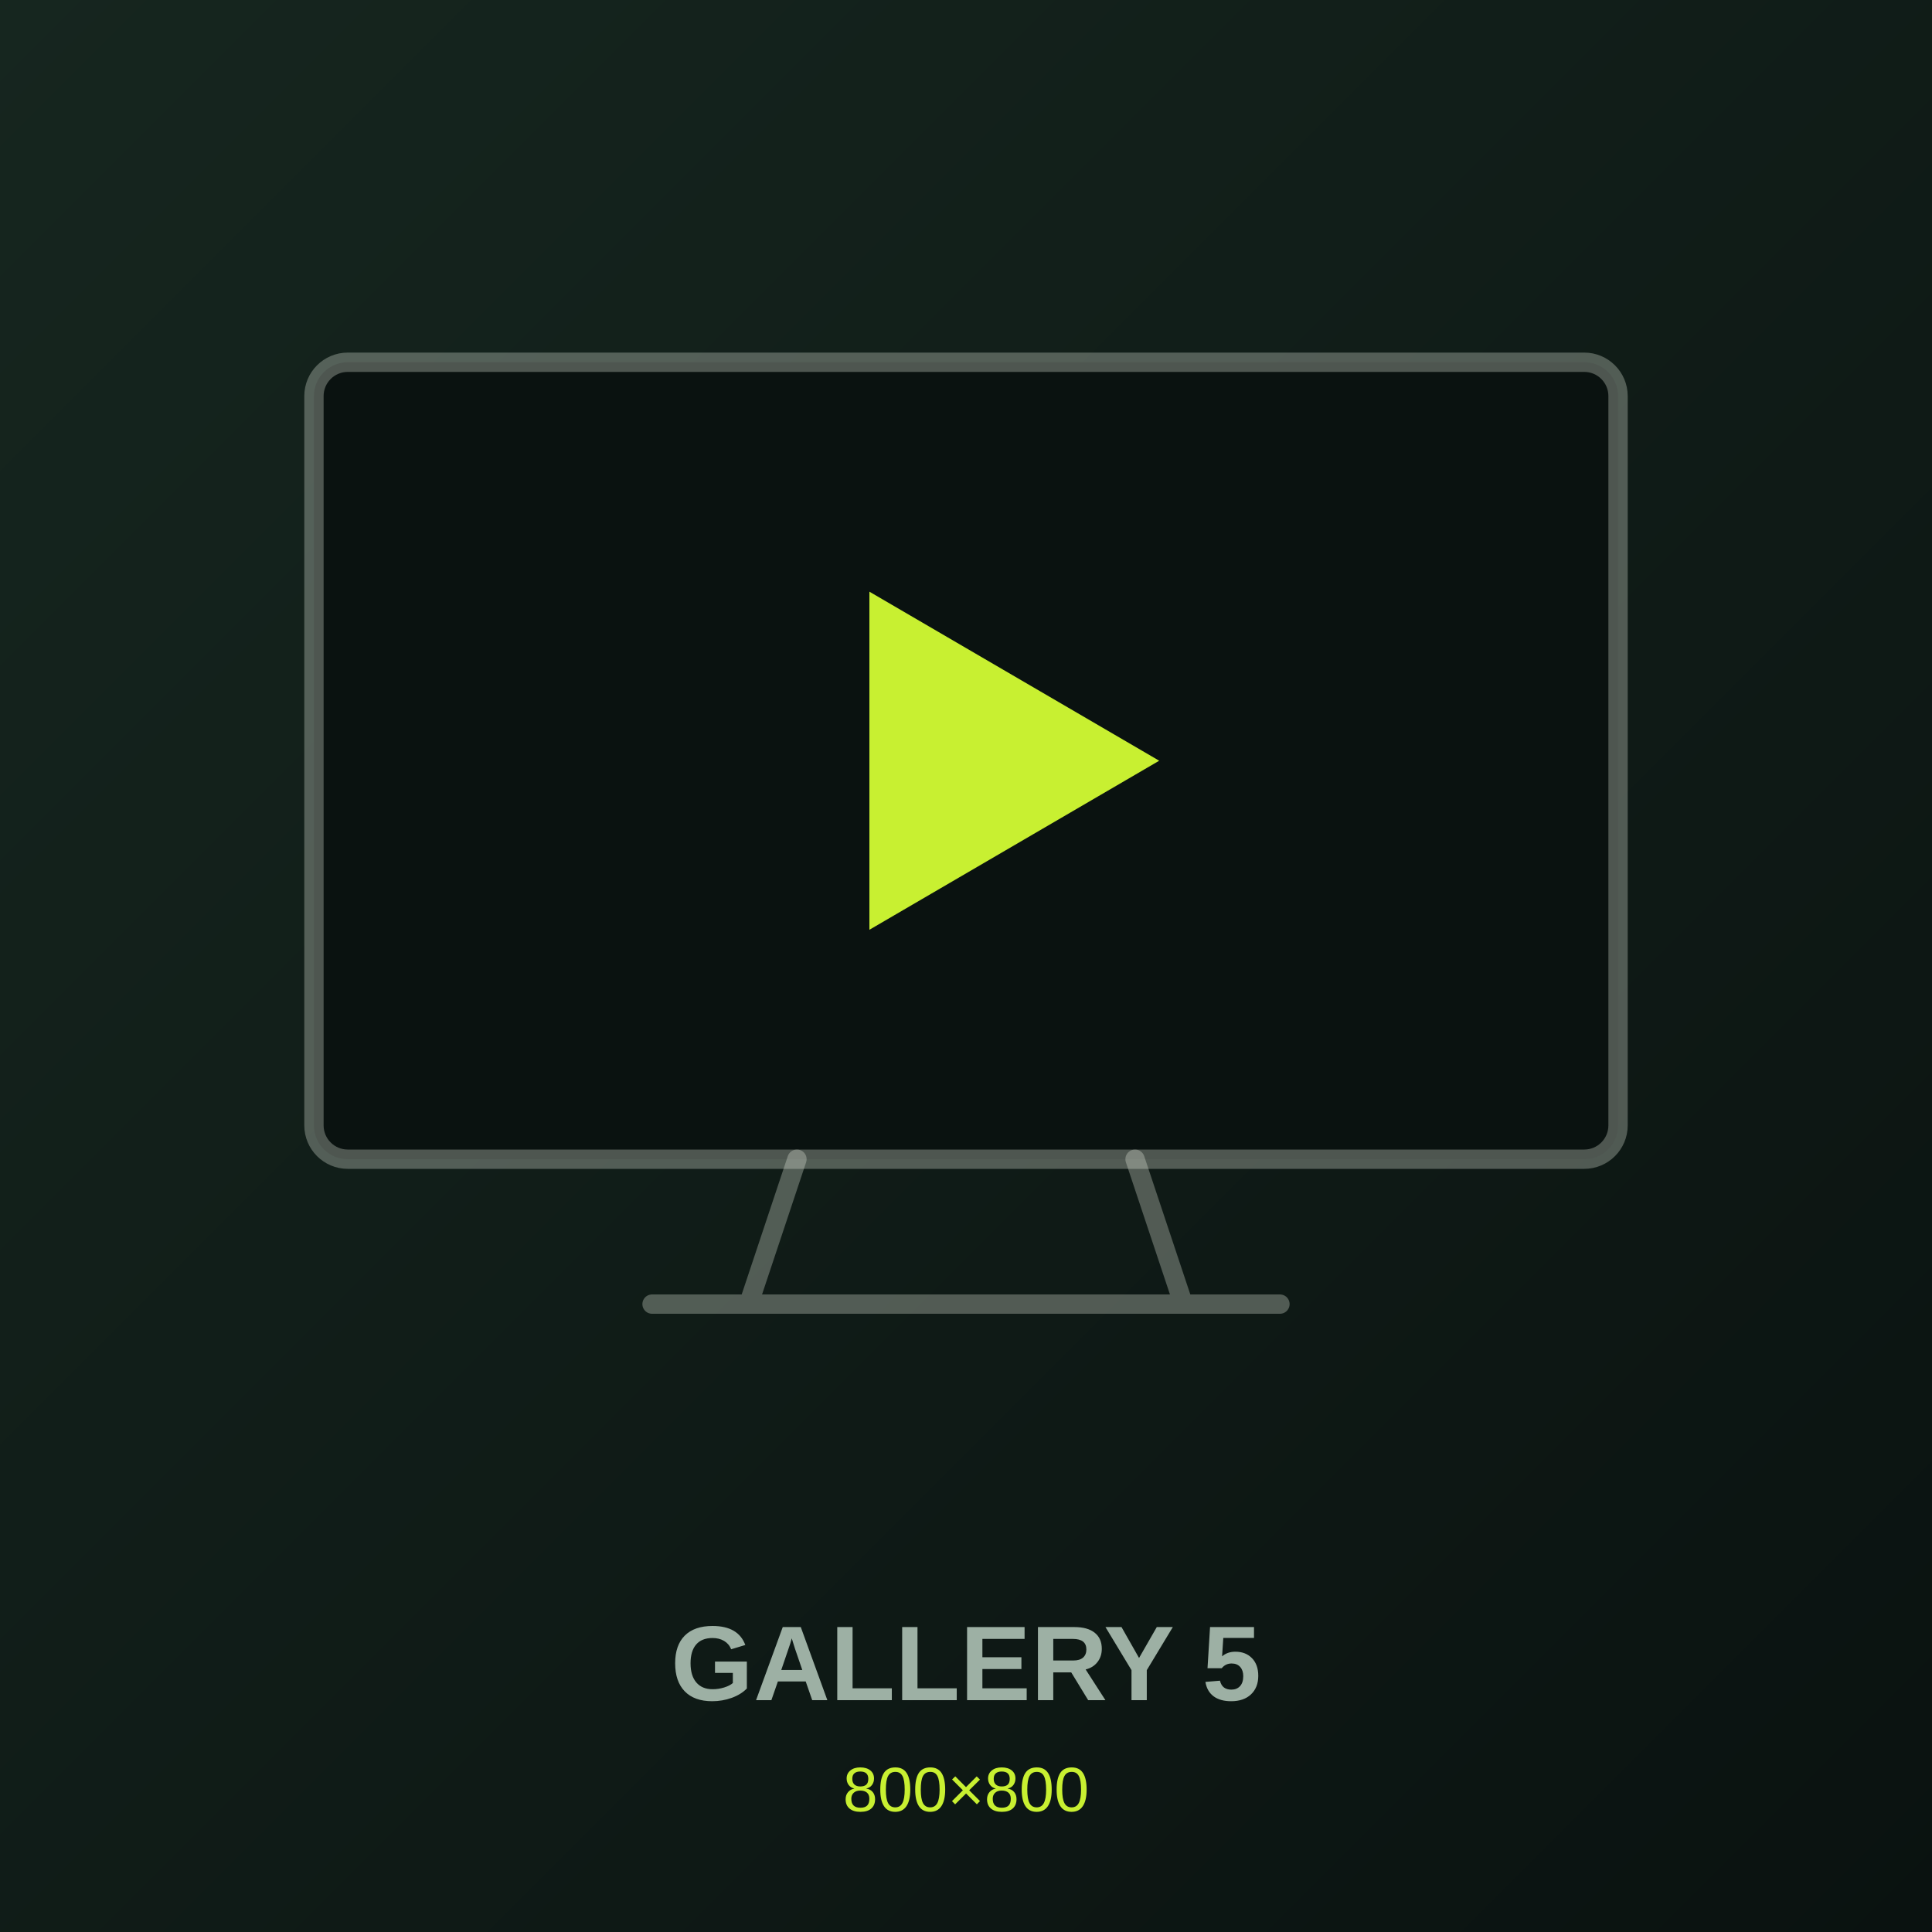
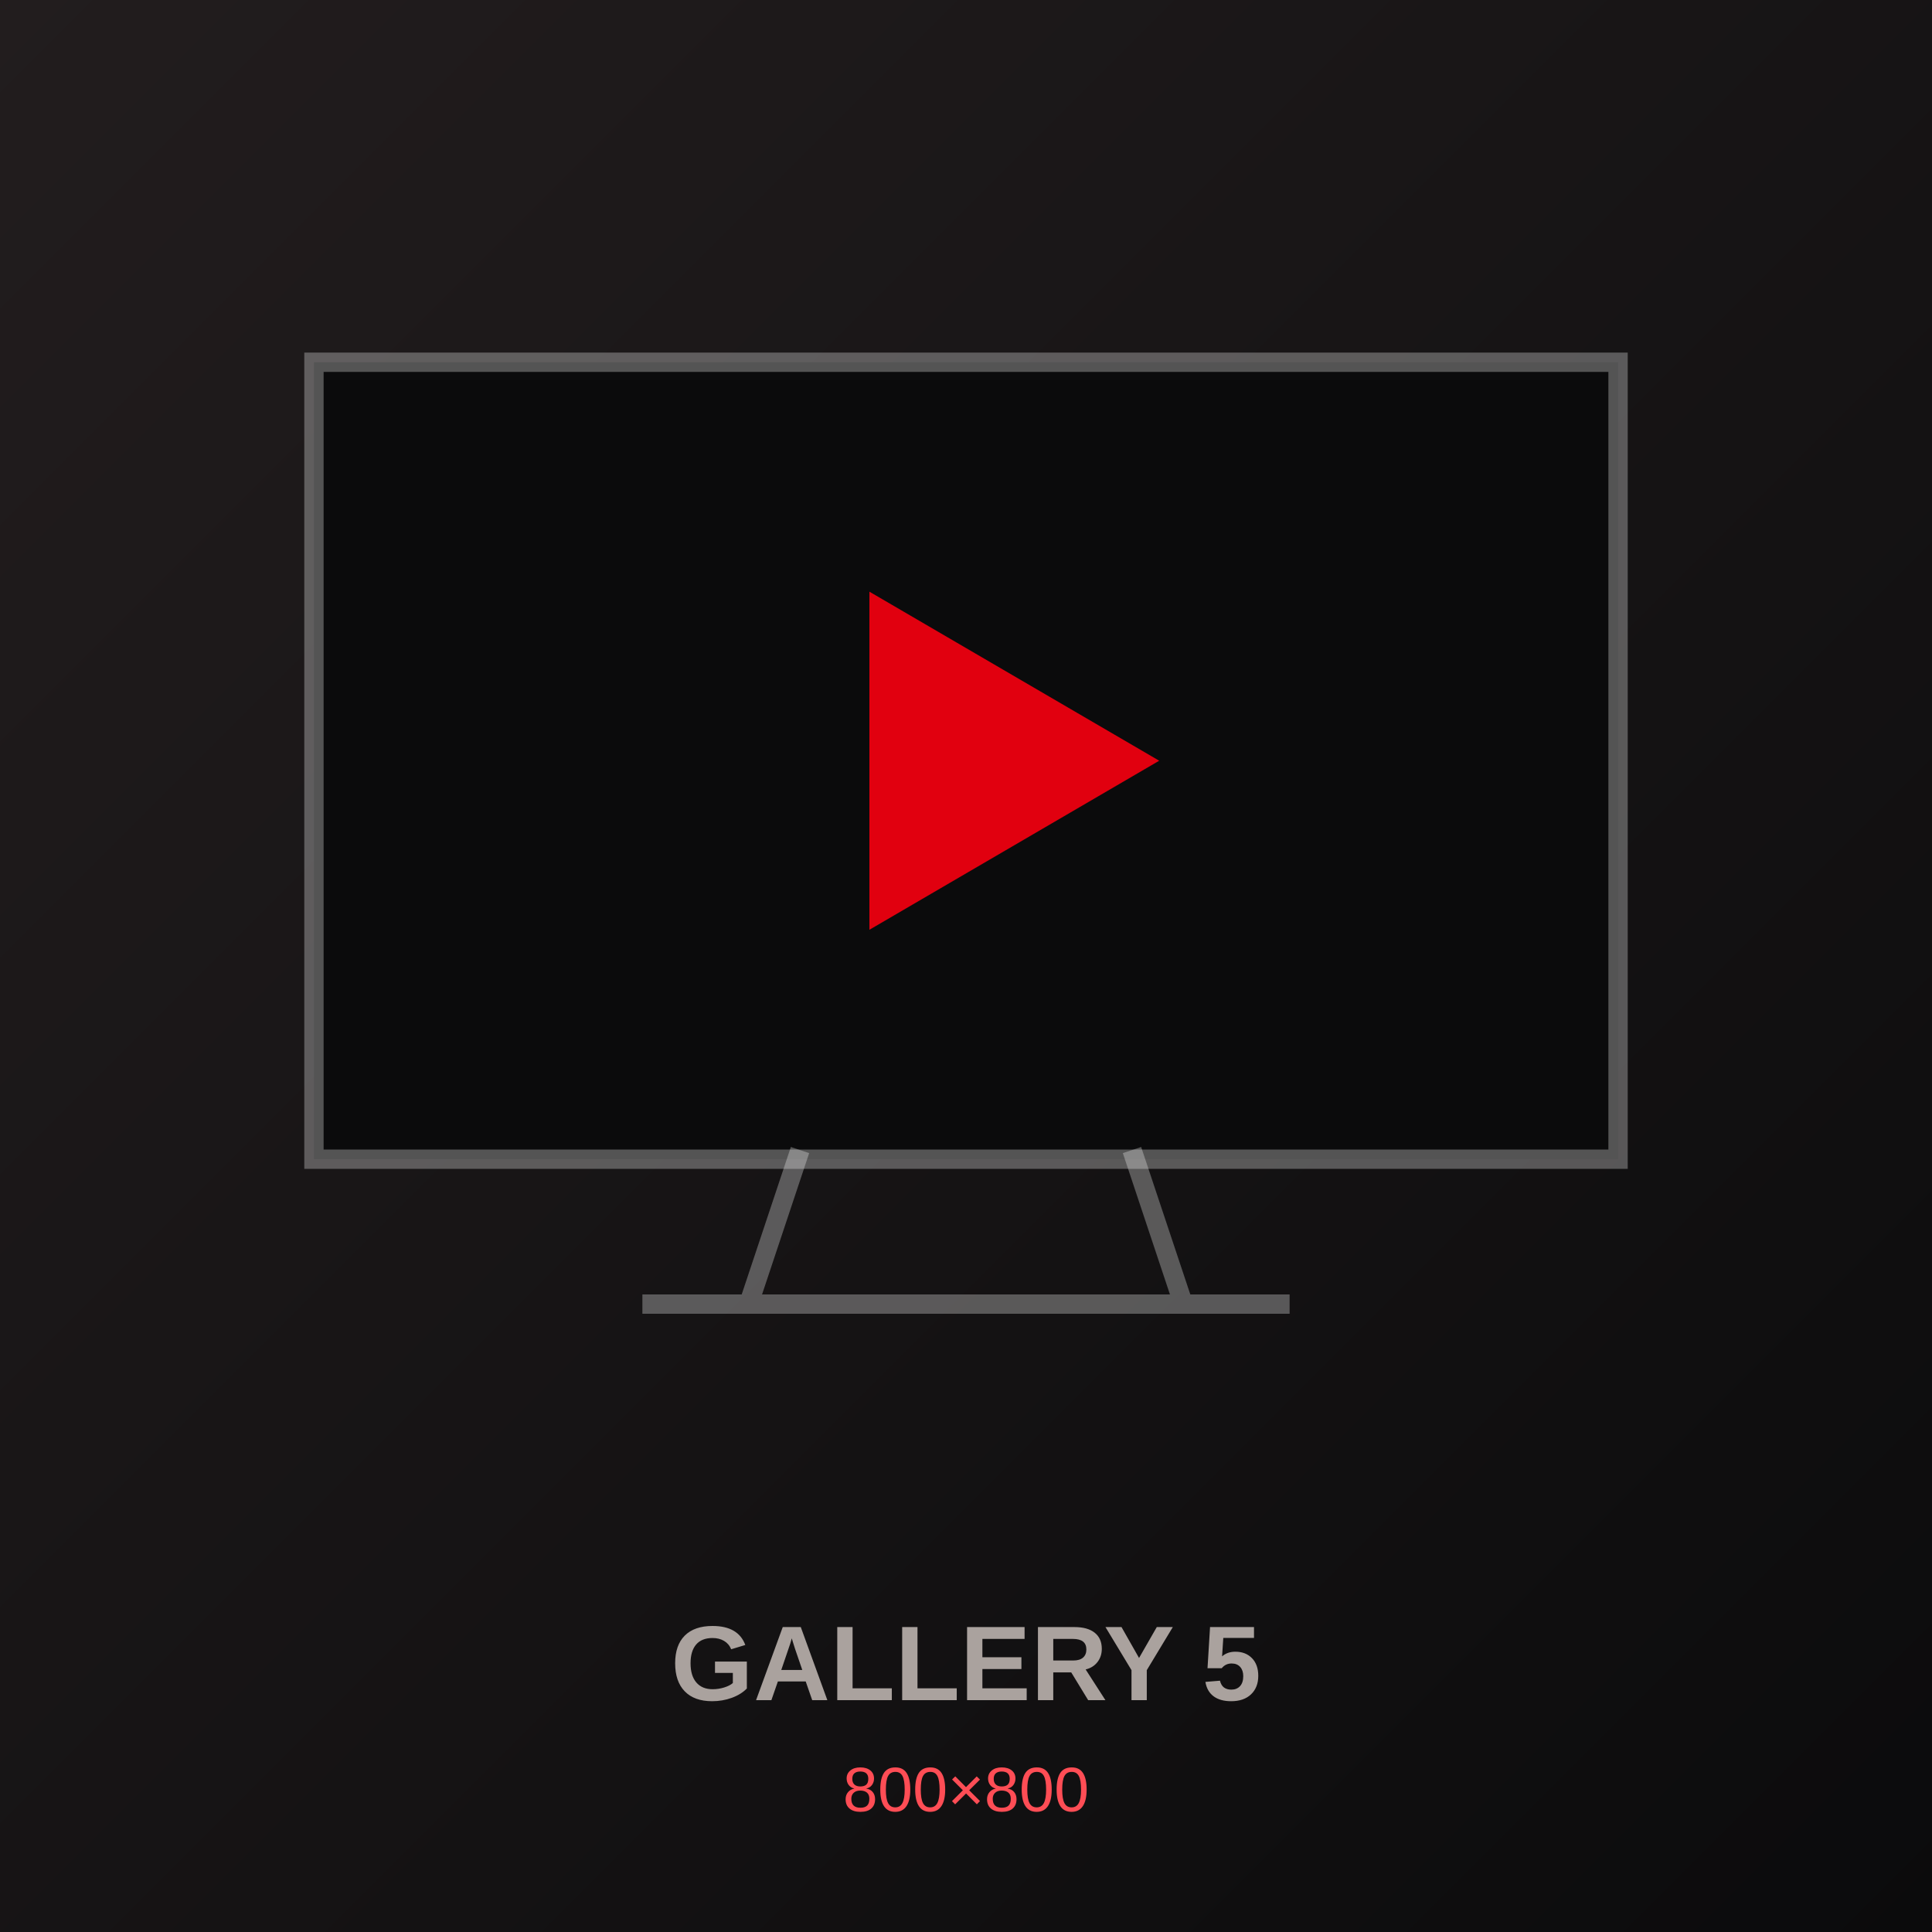
<svg xmlns="http://www.w3.org/2000/svg" viewBox="0 0 800 800" width="800" height="800" role="img" aria-label="GALLERY 5 (placeholder)">
  <defs>
    <linearGradient id="g" x1="0" y1="0" x2="1" y2="1">
-       <stop offset="0" stop-color="#16261f" />
-       <stop offset="1" stop-color="#0a1210" />
+       <stop offset="0" stop-color="#221d1e" />
+       <stop offset="1" stop-color="#0b0b0c" />
    </linearGradient>
  </defs>
  <rect width="800" height="800" fill="url(#g)" />
-   <rect x="130" y="150" width="540" height="330" rx="14" fill="#0a1210" stroke="#eef4e6" stroke-opacity=".3" stroke-width="8" />
-   <path d="M360 245L360 385L480 315Z" fill="#c8f031" />
-   <path d="M330 480L310 540H490L470 480M270 540H530" fill="none" stroke="#eef4e6" stroke-opacity=".3" stroke-width="8" stroke-linecap="round" />
-   <text x="50%" y="88%" fill="#9db0a4" font-family="Arial,sans-serif" font-size="44" font-weight="700" text-anchor="middle">GALLERY 5</text>
-   <text x="50%" y="88%" dy="46" fill="#c8f031" font-family="Arial,sans-serif" font-size="26" text-anchor="middle">800×800</text>
+   <rect x="130" y="150" width="540" height="330" fill="#0b0b0c" stroke="#ffffff" stroke-opacity=".3" stroke-width="8" />
+   <path d="M360 245L360 385L480 315Z" fill="#e1000f" />
+   <path d="M330 480L310 540H490L470 480M270 540H530" fill="none" stroke="#ffffff" stroke-opacity=".3" stroke-width="8" stroke-linecap="square" />
+   <text x="50%" y="88%" fill="#aaa29e" font-family="Arial,sans-serif" font-size="44" font-weight="700" text-anchor="middle">GALLERY 5</text>
+   <text x="50%" y="88%" dy="46" fill="#ff4d55" font-family="Arial,sans-serif" font-size="26" text-anchor="middle">800×800</text>
</svg>
